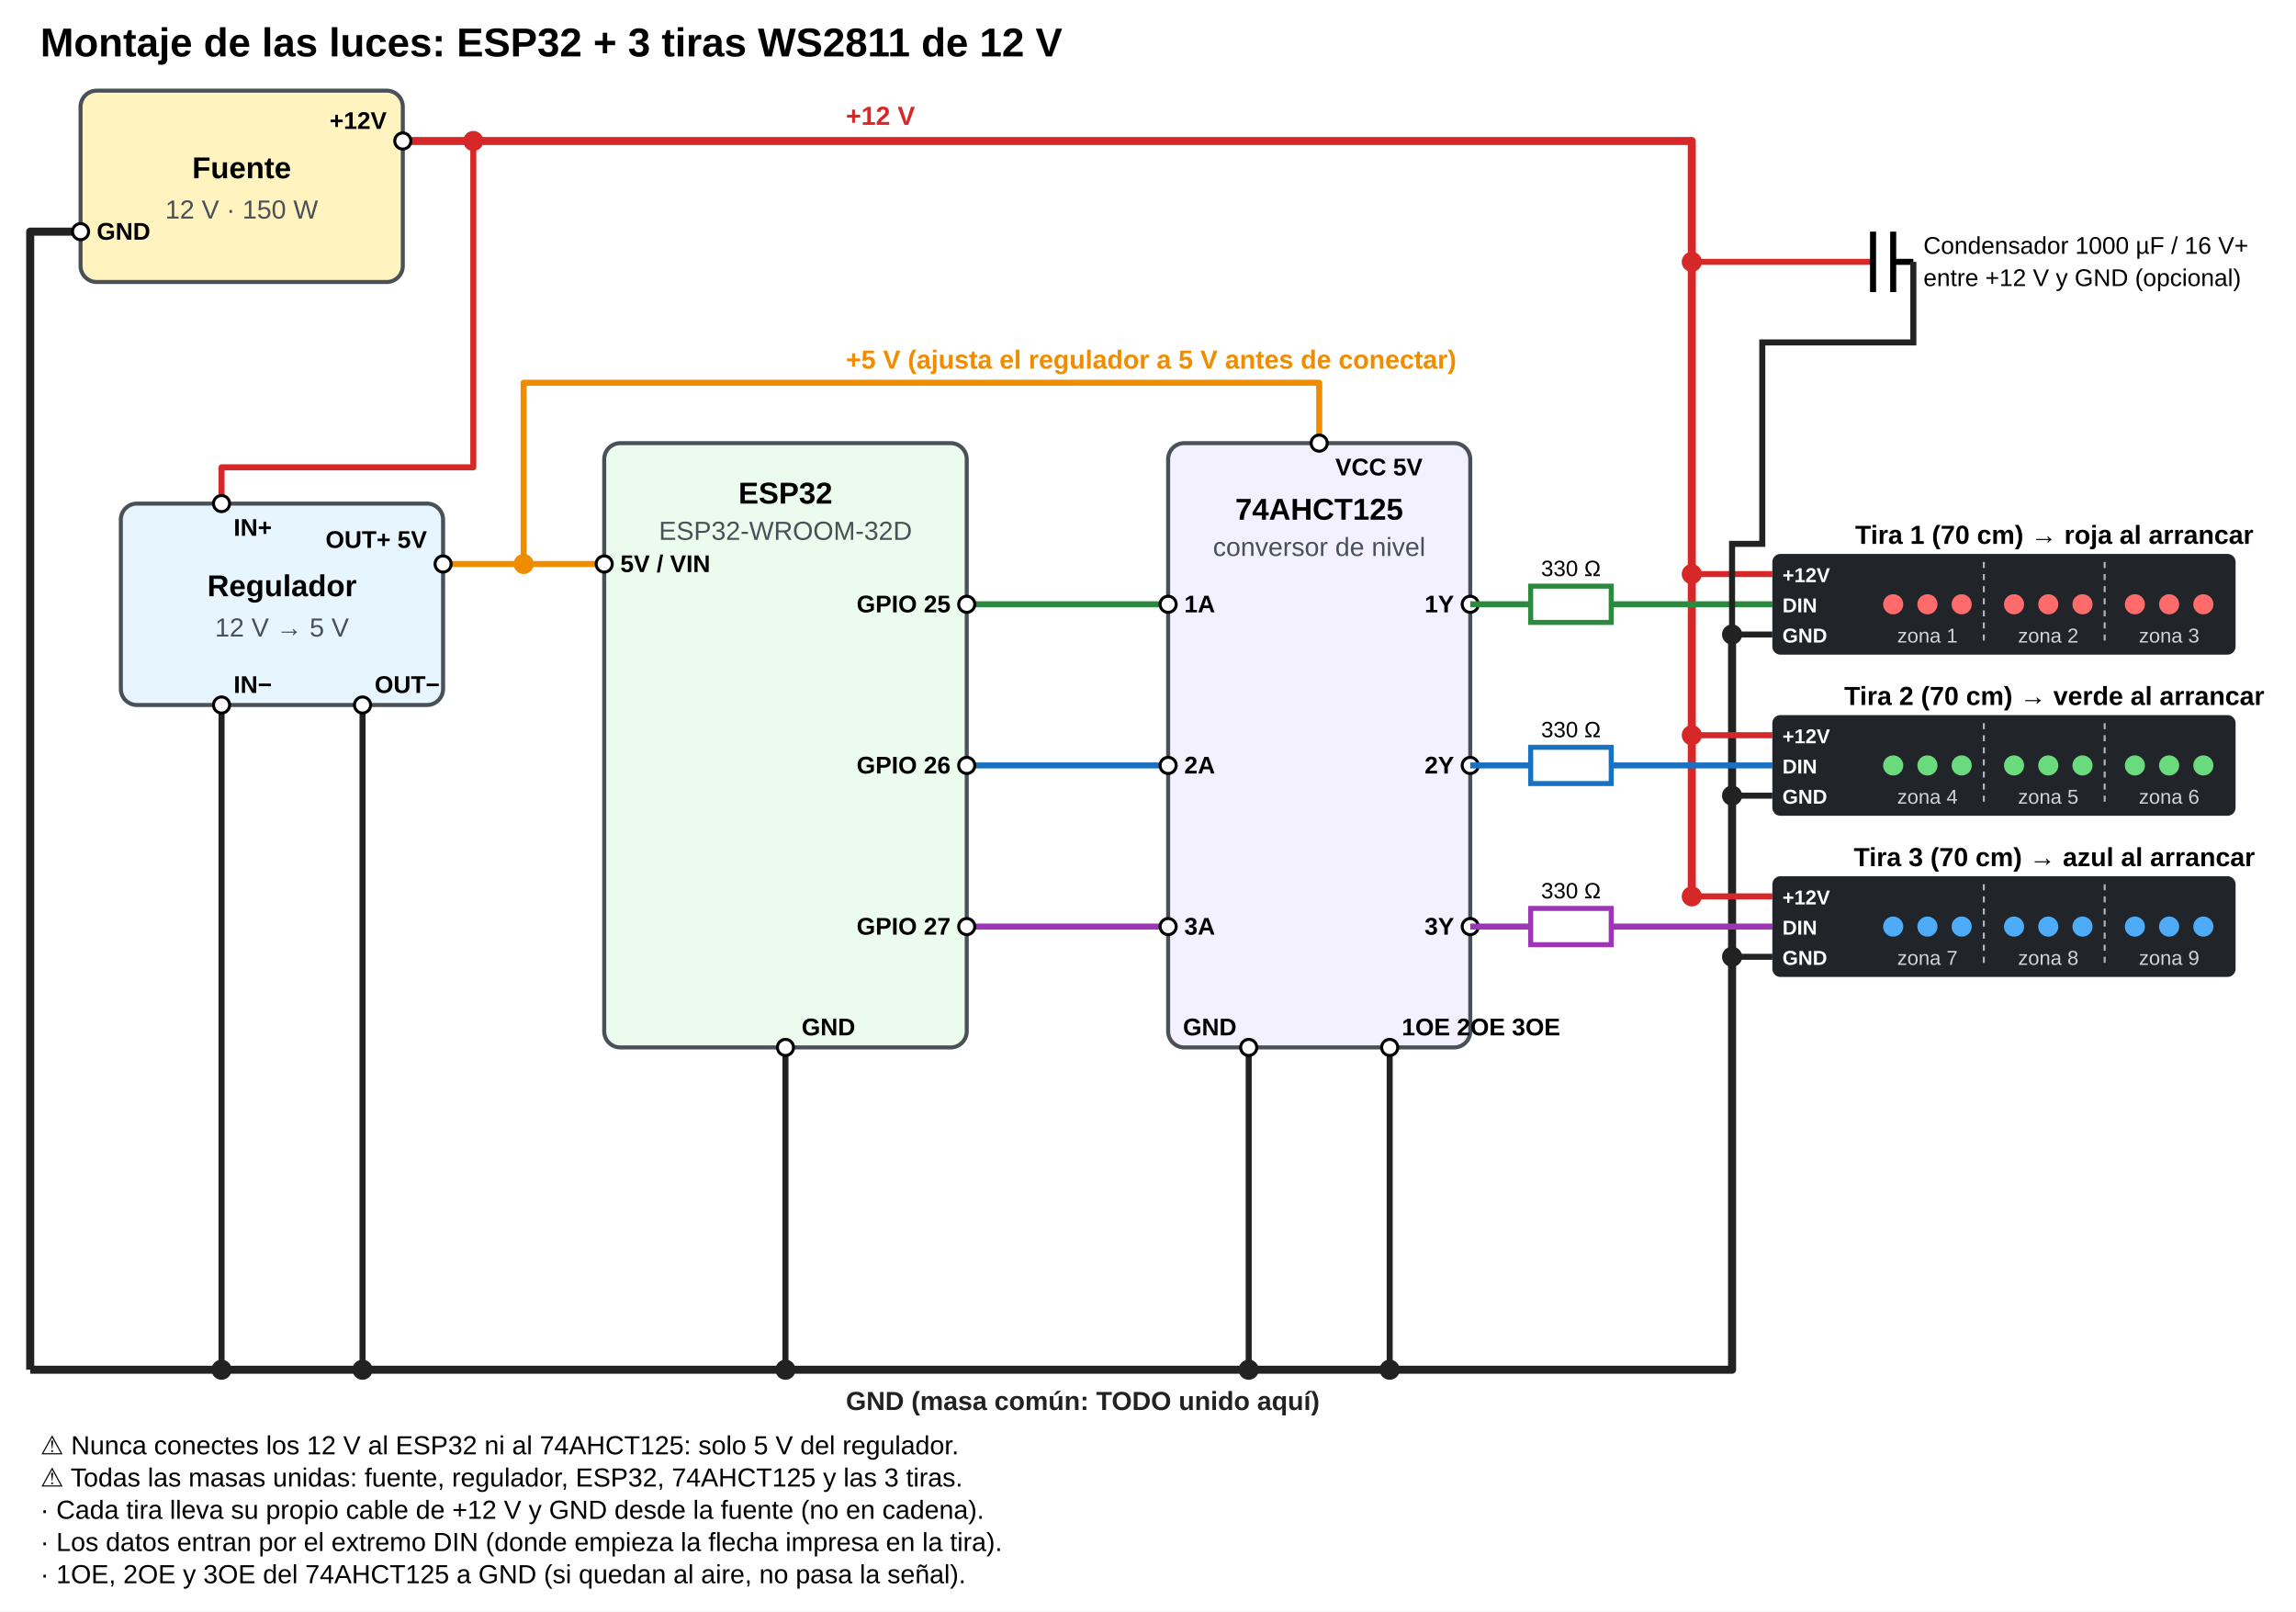
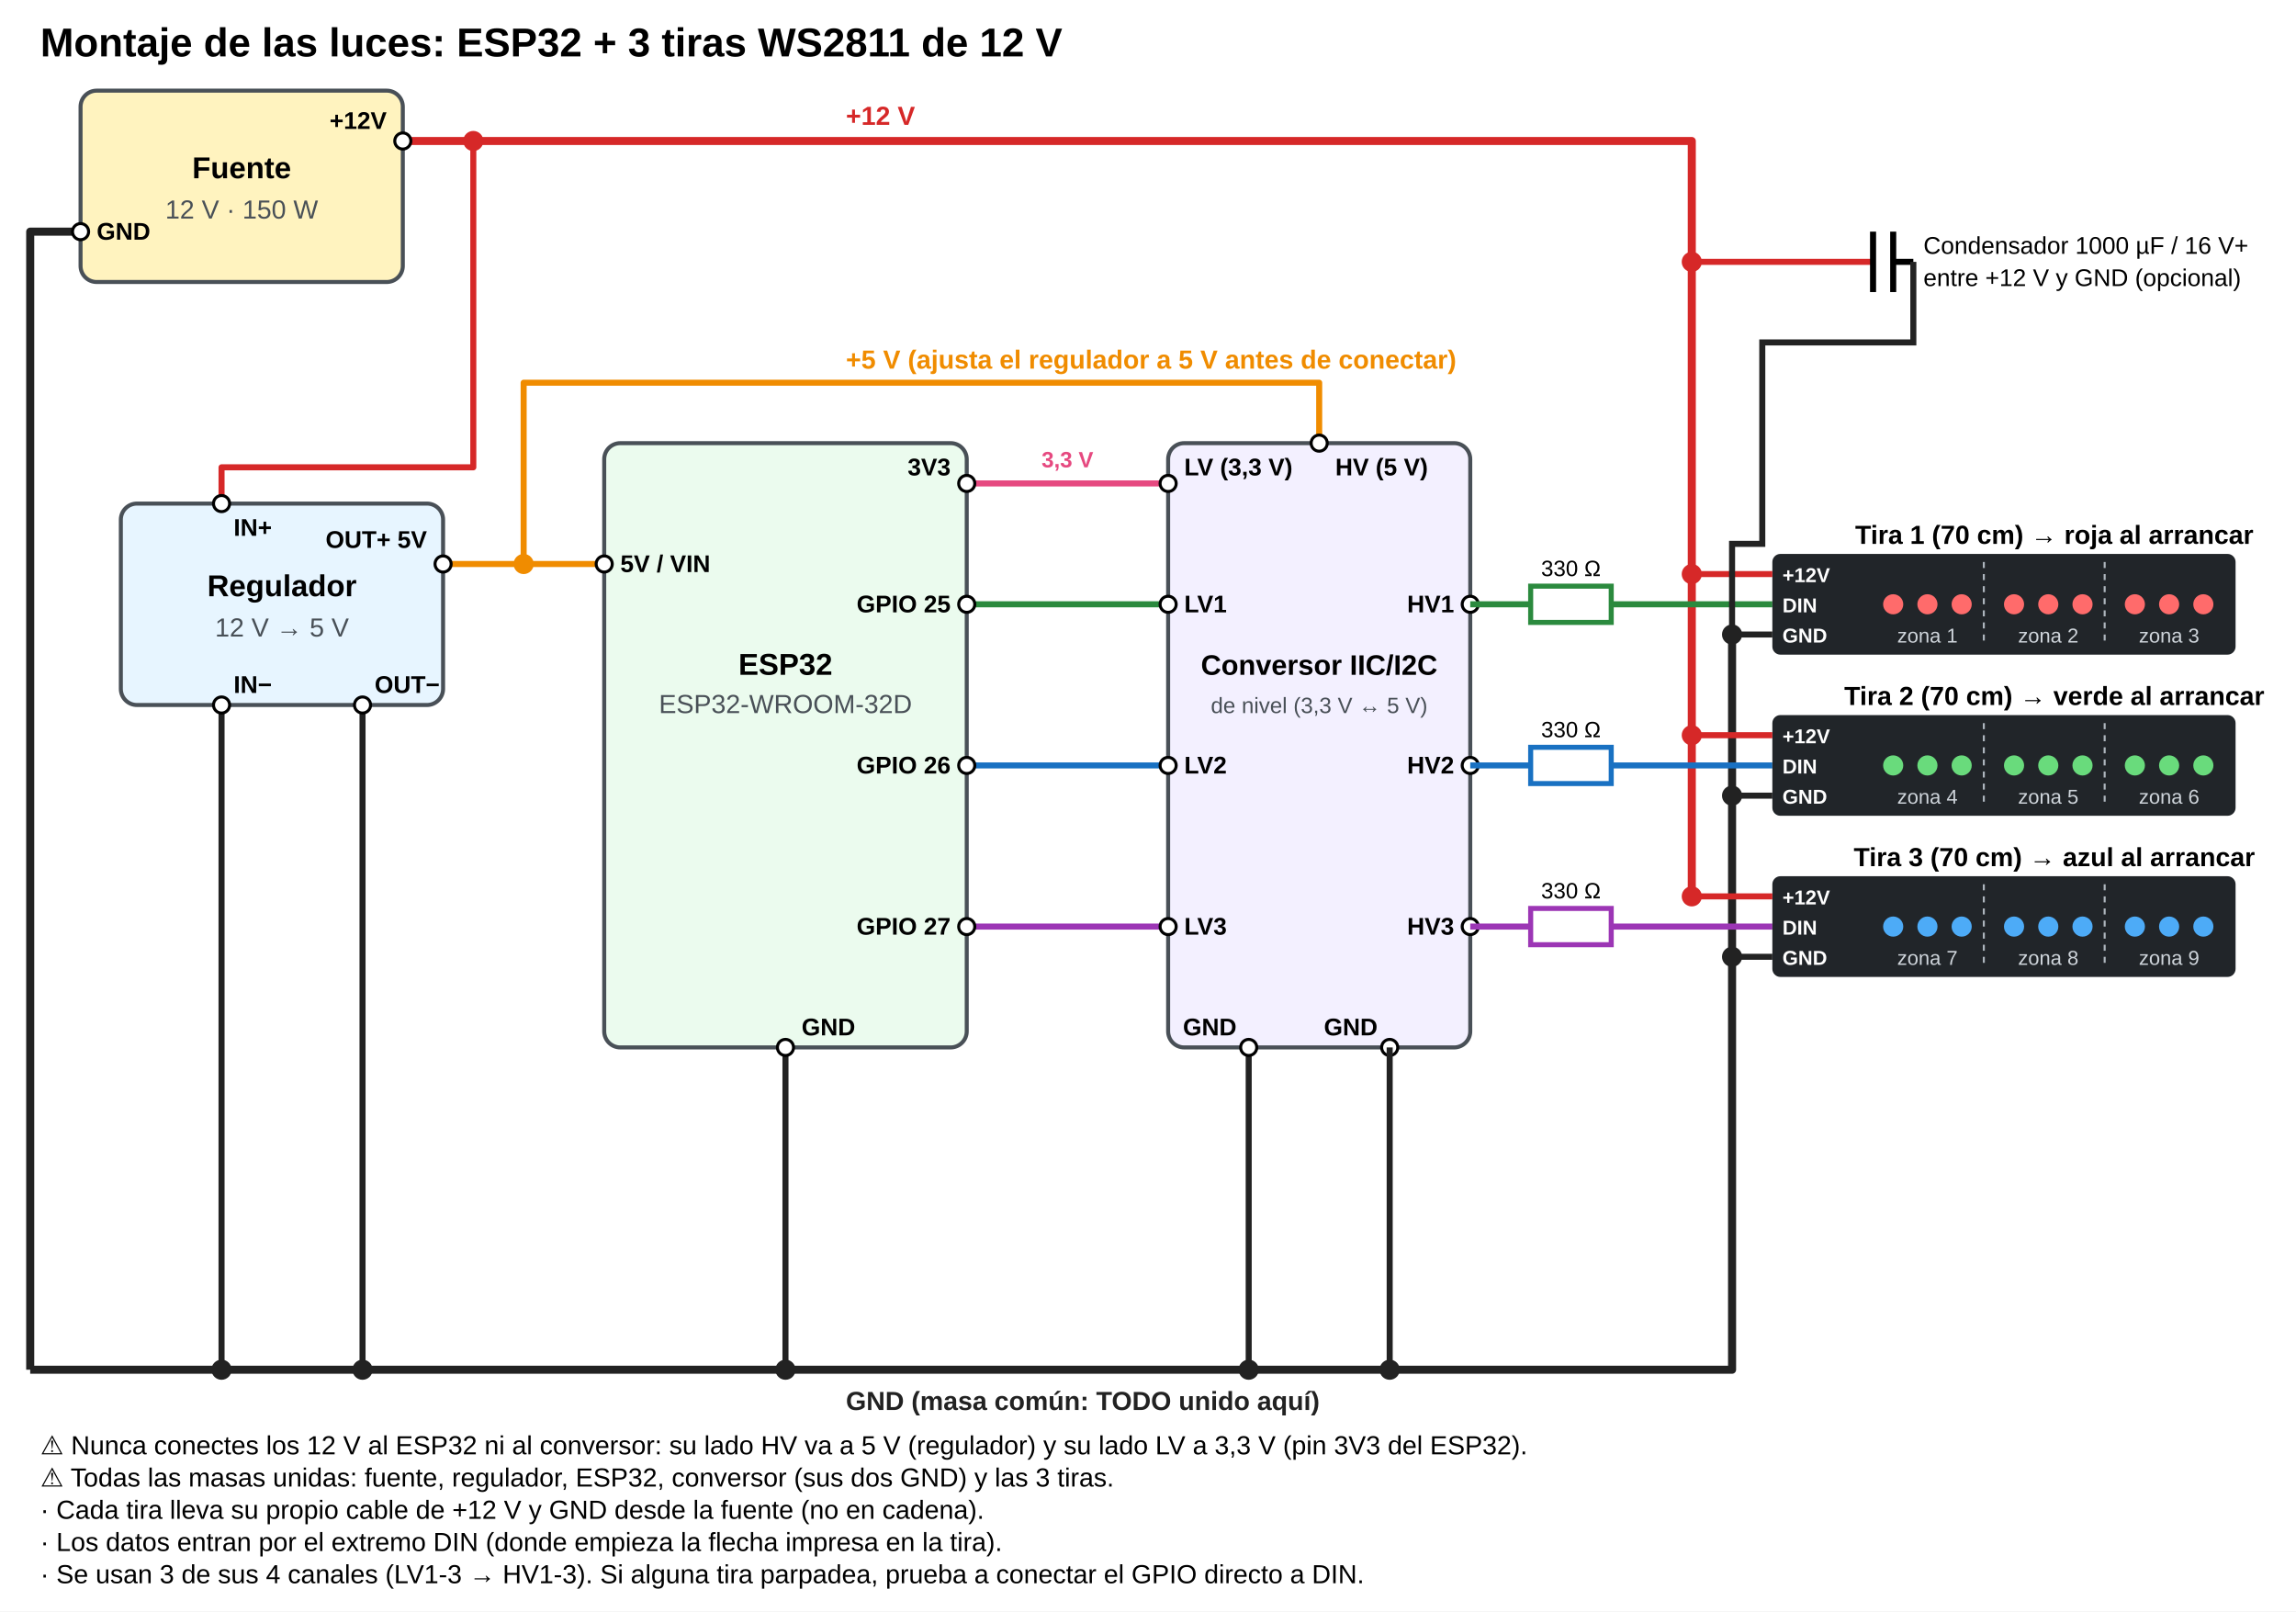
<svg xmlns="http://www.w3.org/2000/svg" viewBox="0 0 1140 800" width="1140" height="800" font-family="Segoe UI, Arial, sans-serif" font-size="13">
  <rect width="1140" height="800" fill="#ffffff" />
  <text x="20" y="28" font-size="20" font-weight="bold">Montaje de las luces: ESP32 + 3 tiras WS2811 de 12 V</text>
  <polyline points="200,70 840,70 840,445" fill="none" stroke="#d62828" stroke-width="4" stroke-linejoin="round" />
  <polyline points="15,680 860,680 860,315" fill="none" stroke="#222" stroke-width="4" stroke-linejoin="round" />
  <text x="420" y="62" fill="#d62828" font-weight="bold">+12 V</text>
  <text x="420" y="700" fill="#222" font-weight="bold">GND (masa común: TODO unido aquí)</text>
  <rect x="40" y="45" width="160" height="95" rx="8" fill="#fff3bf" stroke="#495057" stroke-width="2" />
  <text x="120.0" y="88.5" text-anchor="middle" font-weight="bold" font-size="15">Fuente</text>
  <text x="120.0" y="108.5" text-anchor="middle" fill="#495057">12 V · 150 W</text>
  <circle cx="200" cy="70" r="4" fill="#fff" stroke="#000" stroke-width="1.5" />
  <text x="192" y="64" text-anchor="end" font-size="12" font-weight="bold">+12V</text>
  <polyline points="40,115 15,115 15,680" fill="none" stroke="#222" stroke-width="4" stroke-linejoin="round" />
  <circle cx="40" cy="115" r="4" fill="#fff" stroke="#000" stroke-width="1.5" />
  <text x="48" y="119" text-anchor="start" font-size="12" font-weight="bold">GND</text>
  <rect x="60" y="250" width="160" height="100" rx="8" fill="#e7f5ff" stroke="#495057" stroke-width="2" />
  <text x="140.0" y="296.0" text-anchor="middle" font-weight="bold" font-size="15">Regulador</text>
  <text x="140.0" y="316.0" text-anchor="middle" fill="#495057">12 V → 5 V</text>
  <polyline points="235,70 235,232 110,232 110,250" fill="none" stroke="#d62828" stroke-width="3" stroke-linejoin="round" />
  <circle cx="235" cy="70" r="5" fill="#d62828" />
  <circle cx="110" cy="250" r="4" fill="#fff" stroke="#000" stroke-width="1.5" />
  <text x="116" y="266" text-anchor="start" font-size="12" font-weight="bold">IN+</text>
  <polyline points="110,350 110,680" fill="none" stroke="#222" stroke-width="3" stroke-linejoin="round" />
  <circle cx="110" cy="680" r="5" fill="#222" />
  <circle cx="110" cy="350" r="4" fill="#fff" stroke="#000" stroke-width="1.5" />
  <text x="116" y="344" text-anchor="start" font-size="12" font-weight="bold">IN−</text>
  <polyline points="180,350 180,680" fill="none" stroke="#222" stroke-width="3" stroke-linejoin="round" />
  <circle cx="180" cy="680" r="5" fill="#222" />
  <circle cx="180" cy="350" r="4" fill="#fff" stroke="#000" stroke-width="1.5" />
  <text x="186" y="344" text-anchor="start" font-size="12" font-weight="bold">OUT−</text>
  <polyline points="220,280 300,280" fill="none" stroke="#f08c00" stroke-width="3" stroke-linejoin="round" />
  <circle cx="220" cy="280" r="4" fill="#fff" stroke="#000" stroke-width="1.5" />
  <text x="212" y="272" text-anchor="end" font-size="12" font-weight="bold">OUT+ 5V</text>
  <polyline points="260,280 260,190 655,190 655,220" fill="none" stroke="#f08c00" stroke-width="3" stroke-linejoin="round" />
  <circle cx="260" cy="280" r="5" fill="#f08c00" />
  <text x="420" y="183" fill="#f08c00" font-weight="bold">+5 V (ajusta el regulador a 5 V antes de conectar)</text>
  <rect x="300" y="220" width="180" height="300" rx="8" fill="#ebfbee" stroke="#495057" stroke-width="2" />
-   <text x="390.0" y="250" text-anchor="middle" font-weight="bold" font-size="15">ESP32</text>
-   <text x="390.0" y="268" text-anchor="middle" fill="#495057">ESP32-WROOM-32D</text>
+   <text x="390.0" y="335" text-anchor="middle" font-weight="bold" font-size="15">ESP32</text>
+   <text x="390.0" y="354" text-anchor="middle" fill="#495057">ESP32-WROOM-32D</text>
  <circle cx="300" cy="280" r="4" fill="#fff" stroke="#000" stroke-width="1.5" />
  <text x="308" y="284" text-anchor="start" font-size="12" font-weight="bold">5V / VIN</text>
  <polyline points="390,520 390,680" fill="none" stroke="#222" stroke-width="3" stroke-linejoin="round" />
  <circle cx="390" cy="680" r="5" fill="#222" />
  <circle cx="390" cy="520" r="4" fill="#fff" stroke="#000" stroke-width="1.5" />
  <text x="398" y="514" text-anchor="start" font-size="12" font-weight="bold">GND</text>
  <rect x="580" y="220" width="150" height="300" rx="8" fill="#f3f0ff" stroke="#495057" stroke-width="2" />
-   <text x="655.0" y="258" text-anchor="middle" font-weight="bold" font-size="15">74AHCT125</text>
-   <text x="655.0" y="276" text-anchor="middle" fill="#495057">conversor de nivel</text>
+   <text x="655.0" y="335" text-anchor="middle" font-weight="bold" font-size="14">Conversor IIC/I2C</text>
+   <text x="655.0" y="354" text-anchor="middle" fill="#495057" font-size="11">de nivel (3,3 V ↔ 5 V)</text>
  <circle cx="655" cy="220" r="4" fill="#fff" stroke="#000" stroke-width="1.5" />
-   <text x="663" y="236" text-anchor="start" font-size="12" font-weight="bold">VCC 5V</text>
+   <text x="663" y="236" text-anchor="start" font-size="12" font-weight="bold">HV (5 V)</text>
  <polyline points="620,520 620,680" fill="none" stroke="#222" stroke-width="3" stroke-linejoin="round" />
  <circle cx="620" cy="680" r="5" fill="#222" />
  <circle cx="620" cy="520" r="4" fill="#fff" stroke="#000" stroke-width="1.5" />
  <text x="614" y="514" text-anchor="end" font-size="12" font-weight="bold">GND</text>
-   <polyline points="690,520 690,680" fill="none" stroke="#222" stroke-width="3" stroke-linejoin="round" />
-   <circle cx="690" cy="680" r="5" fill="#222" />
-   <circle cx="690" cy="520" r="4" fill="#fff" stroke="#000" stroke-width="1.5" />
-   <text x="696" y="514" text-anchor="start" font-size="12" font-weight="bold">1OE 2OE 3OE</text>
  <polyline points="480,300 580,300" fill="none" stroke="#2b8a3e" stroke-width="3" stroke-linejoin="round" />
  <circle cx="480" cy="300" r="4" fill="#fff" stroke="#000" stroke-width="1.5" />
  <text x="472" y="304" text-anchor="end" font-size="12" font-weight="bold">GPIO 25</text>
  <circle cx="580" cy="300" r="4" fill="#fff" stroke="#000" stroke-width="1.5" />
-   <text x="588" y="304" text-anchor="start" font-size="12" font-weight="bold">1A</text>
+   <text x="588" y="304" text-anchor="start" font-size="12" font-weight="bold">LV1</text>
  <circle cx="730" cy="300" r="4" fill="#fff" stroke="#000" stroke-width="1.5" />
-   <text x="722" y="304" text-anchor="end" font-size="12" font-weight="bold">1Y</text>
+   <text x="722" y="304" text-anchor="end" font-size="12" font-weight="bold">HV1</text>
  <polyline points="730,300 760,300" fill="none" stroke="#2b8a3e" stroke-width="3" stroke-linejoin="round" />
  <rect x="760" y="291" width="40" height="18" fill="#fff" stroke="#2b8a3e" stroke-width="2.5" />
  <text x="780" y="286" text-anchor="middle" font-size="11">330 Ω</text>
  <polyline points="800,300 880,300" fill="none" stroke="#2b8a3e" stroke-width="3" stroke-linejoin="round" />
  <rect x="880" y="275" width="230" height="50" rx="4" fill="#212529" />
  <circle cx="940" cy="300" r="5" fill="#ff6b6b" />
  <circle cx="957" cy="300" r="5" fill="#ff6b6b" />
  <circle cx="974" cy="300" r="5" fill="#ff6b6b" />
  <text x="957" y="319" text-anchor="middle" fill="#ced4da" font-size="10">zona 1</text>
  <line x1="985" y1="279" x2="985" y2="321" stroke="#adb5bd" stroke-dasharray="3,3" />
  <circle cx="1000" cy="300" r="5" fill="#ff6b6b" />
  <circle cx="1017" cy="300" r="5" fill="#ff6b6b" />
  <circle cx="1034" cy="300" r="5" fill="#ff6b6b" />
  <text x="1017" y="319" text-anchor="middle" fill="#ced4da" font-size="10">zona 2</text>
  <line x1="1045" y1="279" x2="1045" y2="321" stroke="#adb5bd" stroke-dasharray="3,3" />
  <circle cx="1060" cy="300" r="5" fill="#ff6b6b" />
  <circle cx="1077" cy="300" r="5" fill="#ff6b6b" />
  <circle cx="1094" cy="300" r="5" fill="#ff6b6b" />
  <text x="1077" y="319" text-anchor="middle" fill="#ced4da" font-size="10">zona 3</text>
  <text x="1020" y="270" text-anchor="middle" font-weight="bold">Tira 1 (70 cm) → roja al arrancar</text>
  <text x="885" y="289" fill="#fff" font-size="10" font-weight="bold">+12V</text>
  <text x="885" y="304" fill="#fff" font-size="10" font-weight="bold">DIN</text>
  <text x="885" y="319" fill="#fff" font-size="10" font-weight="bold">GND</text>
  <polyline points="840,285 880,285" fill="none" stroke="#d62828" stroke-width="3" stroke-linejoin="round" />
  <circle cx="840" cy="285" r="5" fill="#d62828" />
  <polyline points="860,315 880,315" fill="none" stroke="#222" stroke-width="3" stroke-linejoin="round" />
  <circle cx="860" cy="315" r="5" fill="#222" />
  <polyline points="480,380 580,380" fill="none" stroke="#1971c2" stroke-width="3" stroke-linejoin="round" />
  <circle cx="480" cy="380" r="4" fill="#fff" stroke="#000" stroke-width="1.5" />
  <text x="472" y="384" text-anchor="end" font-size="12" font-weight="bold">GPIO 26</text>
  <circle cx="580" cy="380" r="4" fill="#fff" stroke="#000" stroke-width="1.5" />
-   <text x="588" y="384" text-anchor="start" font-size="12" font-weight="bold">2A</text>
+   <text x="588" y="384" text-anchor="start" font-size="12" font-weight="bold">LV2</text>
  <circle cx="730" cy="380" r="4" fill="#fff" stroke="#000" stroke-width="1.5" />
-   <text x="722" y="384" text-anchor="end" font-size="12" font-weight="bold">2Y</text>
+   <text x="722" y="384" text-anchor="end" font-size="12" font-weight="bold">HV2</text>
  <polyline points="730,380 760,380" fill="none" stroke="#1971c2" stroke-width="3" stroke-linejoin="round" />
  <rect x="760" y="371" width="40" height="18" fill="#fff" stroke="#1971c2" stroke-width="2.5" />
  <text x="780" y="366" text-anchor="middle" font-size="11">330 Ω</text>
  <polyline points="800,380 880,380" fill="none" stroke="#1971c2" stroke-width="3" stroke-linejoin="round" />
  <rect x="880" y="355" width="230" height="50" rx="4" fill="#212529" />
  <circle cx="940" cy="380" r="5" fill="#69db7c" />
  <circle cx="957" cy="380" r="5" fill="#69db7c" />
  <circle cx="974" cy="380" r="5" fill="#69db7c" />
  <text x="957" y="399" text-anchor="middle" fill="#ced4da" font-size="10">zona 4</text>
  <line x1="985" y1="359" x2="985" y2="401" stroke="#adb5bd" stroke-dasharray="3,3" />
  <circle cx="1000" cy="380" r="5" fill="#69db7c" />
  <circle cx="1017" cy="380" r="5" fill="#69db7c" />
  <circle cx="1034" cy="380" r="5" fill="#69db7c" />
  <text x="1017" y="399" text-anchor="middle" fill="#ced4da" font-size="10">zona 5</text>
  <line x1="1045" y1="359" x2="1045" y2="401" stroke="#adb5bd" stroke-dasharray="3,3" />
  <circle cx="1060" cy="380" r="5" fill="#69db7c" />
  <circle cx="1077" cy="380" r="5" fill="#69db7c" />
  <circle cx="1094" cy="380" r="5" fill="#69db7c" />
  <text x="1077" y="399" text-anchor="middle" fill="#ced4da" font-size="10">zona 6</text>
  <text x="1020" y="350" text-anchor="middle" font-weight="bold">Tira 2 (70 cm) → verde al arrancar</text>
  <text x="885" y="369" fill="#fff" font-size="10" font-weight="bold">+12V</text>
  <text x="885" y="384" fill="#fff" font-size="10" font-weight="bold">DIN</text>
  <text x="885" y="399" fill="#fff" font-size="10" font-weight="bold">GND</text>
  <polyline points="840,365 880,365" fill="none" stroke="#d62828" stroke-width="3" stroke-linejoin="round" />
  <circle cx="840" cy="365" r="5" fill="#d62828" />
  <polyline points="860,395 880,395" fill="none" stroke="#222" stroke-width="3" stroke-linejoin="round" />
  <circle cx="860" cy="395" r="5" fill="#222" />
  <polyline points="480,460 580,460" fill="none" stroke="#9c36b5" stroke-width="3" stroke-linejoin="round" />
  <circle cx="480" cy="460" r="4" fill="#fff" stroke="#000" stroke-width="1.5" />
  <text x="472" y="464" text-anchor="end" font-size="12" font-weight="bold">GPIO 27</text>
  <circle cx="580" cy="460" r="4" fill="#fff" stroke="#000" stroke-width="1.5" />
-   <text x="588" y="464" text-anchor="start" font-size="12" font-weight="bold">3A</text>
+   <text x="588" y="464" text-anchor="start" font-size="12" font-weight="bold">LV3</text>
  <circle cx="730" cy="460" r="4" fill="#fff" stroke="#000" stroke-width="1.5" />
-   <text x="722" y="464" text-anchor="end" font-size="12" font-weight="bold">3Y</text>
+   <text x="722" y="464" text-anchor="end" font-size="12" font-weight="bold">HV3</text>
  <polyline points="730,460 760,460" fill="none" stroke="#9c36b5" stroke-width="3" stroke-linejoin="round" />
  <rect x="760" y="451" width="40" height="18" fill="#fff" stroke="#9c36b5" stroke-width="2.5" />
  <text x="780" y="446" text-anchor="middle" font-size="11">330 Ω</text>
  <polyline points="800,460 880,460" fill="none" stroke="#9c36b5" stroke-width="3" stroke-linejoin="round" />
  <rect x="880" y="435" width="230" height="50" rx="4" fill="#212529" />
  <circle cx="940" cy="460" r="5" fill="#4dabf7" />
  <circle cx="957" cy="460" r="5" fill="#4dabf7" />
  <circle cx="974" cy="460" r="5" fill="#4dabf7" />
  <text x="957" y="479" text-anchor="middle" fill="#ced4da" font-size="10">zona 7</text>
  <line x1="985" y1="439" x2="985" y2="481" stroke="#adb5bd" stroke-dasharray="3,3" />
  <circle cx="1000" cy="460" r="5" fill="#4dabf7" />
  <circle cx="1017" cy="460" r="5" fill="#4dabf7" />
  <circle cx="1034" cy="460" r="5" fill="#4dabf7" />
  <text x="1017" y="479" text-anchor="middle" fill="#ced4da" font-size="10">zona 8</text>
  <line x1="1045" y1="439" x2="1045" y2="481" stroke="#adb5bd" stroke-dasharray="3,3" />
  <circle cx="1060" cy="460" r="5" fill="#4dabf7" />
  <circle cx="1077" cy="460" r="5" fill="#4dabf7" />
  <circle cx="1094" cy="460" r="5" fill="#4dabf7" />
  <text x="1077" y="479" text-anchor="middle" fill="#ced4da" font-size="10">zona 9</text>
  <text x="1020" y="430" text-anchor="middle" font-weight="bold">Tira 3 (70 cm) → azul al arrancar</text>
  <text x="885" y="449" fill="#fff" font-size="10" font-weight="bold">+12V</text>
  <text x="885" y="464" fill="#fff" font-size="10" font-weight="bold">DIN</text>
  <text x="885" y="479" fill="#fff" font-size="10" font-weight="bold">GND</text>
  <polyline points="840,445 880,445" fill="none" stroke="#d62828" stroke-width="3" stroke-linejoin="round" />
  <circle cx="840" cy="445" r="5" fill="#d62828" />
  <polyline points="860,475 880,475" fill="none" stroke="#222" stroke-width="3" stroke-linejoin="round" />
  <circle cx="860" cy="475" r="5" fill="#222" />
  <line x1="840" y1="130" x2="930" y2="130" stroke="#d62828" stroke-width="3" />
  <line x1="930" y1="115" x2="930" y2="145" stroke="#000" stroke-width="3" />
  <line x1="940" y1="115" x2="940" y2="145" stroke="#000" stroke-width="3" />
  <circle cx="840" cy="130" r="5" fill="#d62828" />
  <text x="955" y="126" font-size="12">Condensador 1000 µF / 16 V+</text>
  <text x="955" y="142" font-size="12">entre +12 V y GND (opcional)</text>
  <line x1="940" y1="130" x2="950" y2="130" stroke="#000" stroke-width="3" />
  <polyline points="950,130 950,170 875,170 875,270 860,270 860,315" fill="none" stroke="#222" stroke-width="3" />
-   <text x="20" y="722" font-size="13">⚠ Nunca conectes los 12 V al ESP32 ni al 74AHCT125: solo 5 V del regulador.</text>
-   <text x="20" y="738" font-size="13">⚠ Todas las masas unidas: fuente, regulador, ESP32, 74AHCT125 y las 3 tiras.</text>
+   <text x="20" y="722" font-size="13">⚠ Nunca conectes los 12 V al ESP32 ni al conversor: su lado HV va a 5 V (regulador) y su lado LV a 3,3 V (pin 3V3 del ESP32).</text>
+   <text x="20" y="738" font-size="13">⚠ Todas las masas unidas: fuente, regulador, ESP32, conversor (sus dos GND) y las 3 tiras.</text>
  <text x="20" y="754" font-size="13">· Cada tira lleva su propio cable de +12 V y GND desde la fuente (no en cadena).</text>
  <text x="20" y="770" font-size="13">· Los datos entran por el extremo DIN (donde empieza la flecha impresa en la tira).</text>
-   <text x="20" y="786" font-size="13">· 1OE, 2OE y 3OE del 74AHCT125 a GND (si quedan al aire, no pasa la señal).</text>
+   <text x="20" y="786" font-size="13">· Se usan 3 de sus 4 canales (LV1-3 → HV1-3). Si alguna tira parpadea, prueba a conectar el GPIO directo a DIN.</text>
+   <polyline points="480,240 580,240" fill="none" stroke="#e64980" stroke-width="3" />
+   <circle cx="480" cy="240" r="4" fill="#fff" stroke="#000" stroke-width="1.5" />
+   <text x="472" y="236" text-anchor="end" font-size="12" font-weight="bold">3V3</text>
+   <circle cx="580" cy="240" r="4" fill="#fff" stroke="#000" stroke-width="1.5" />
+   <text x="588" y="236" text-anchor="start" font-size="12" font-weight="bold">LV (3,3 V)</text>
+   <text x="530" y="232" text-anchor="middle" fill="#e64980" font-size="11" font-weight="bold">3,3 V</text>
+   <circle cx="690" cy="520" r="4" fill="#fff" stroke="#000" stroke-width="1.5" />
+   <text x="684" y="514" text-anchor="end" font-size="12" font-weight="bold">GND</text>
+   <polyline points="690,520 690,680" fill="none" stroke="#222" stroke-width="3" />
+   <circle cx="690" cy="680" r="5" fill="#222" />
</svg>
